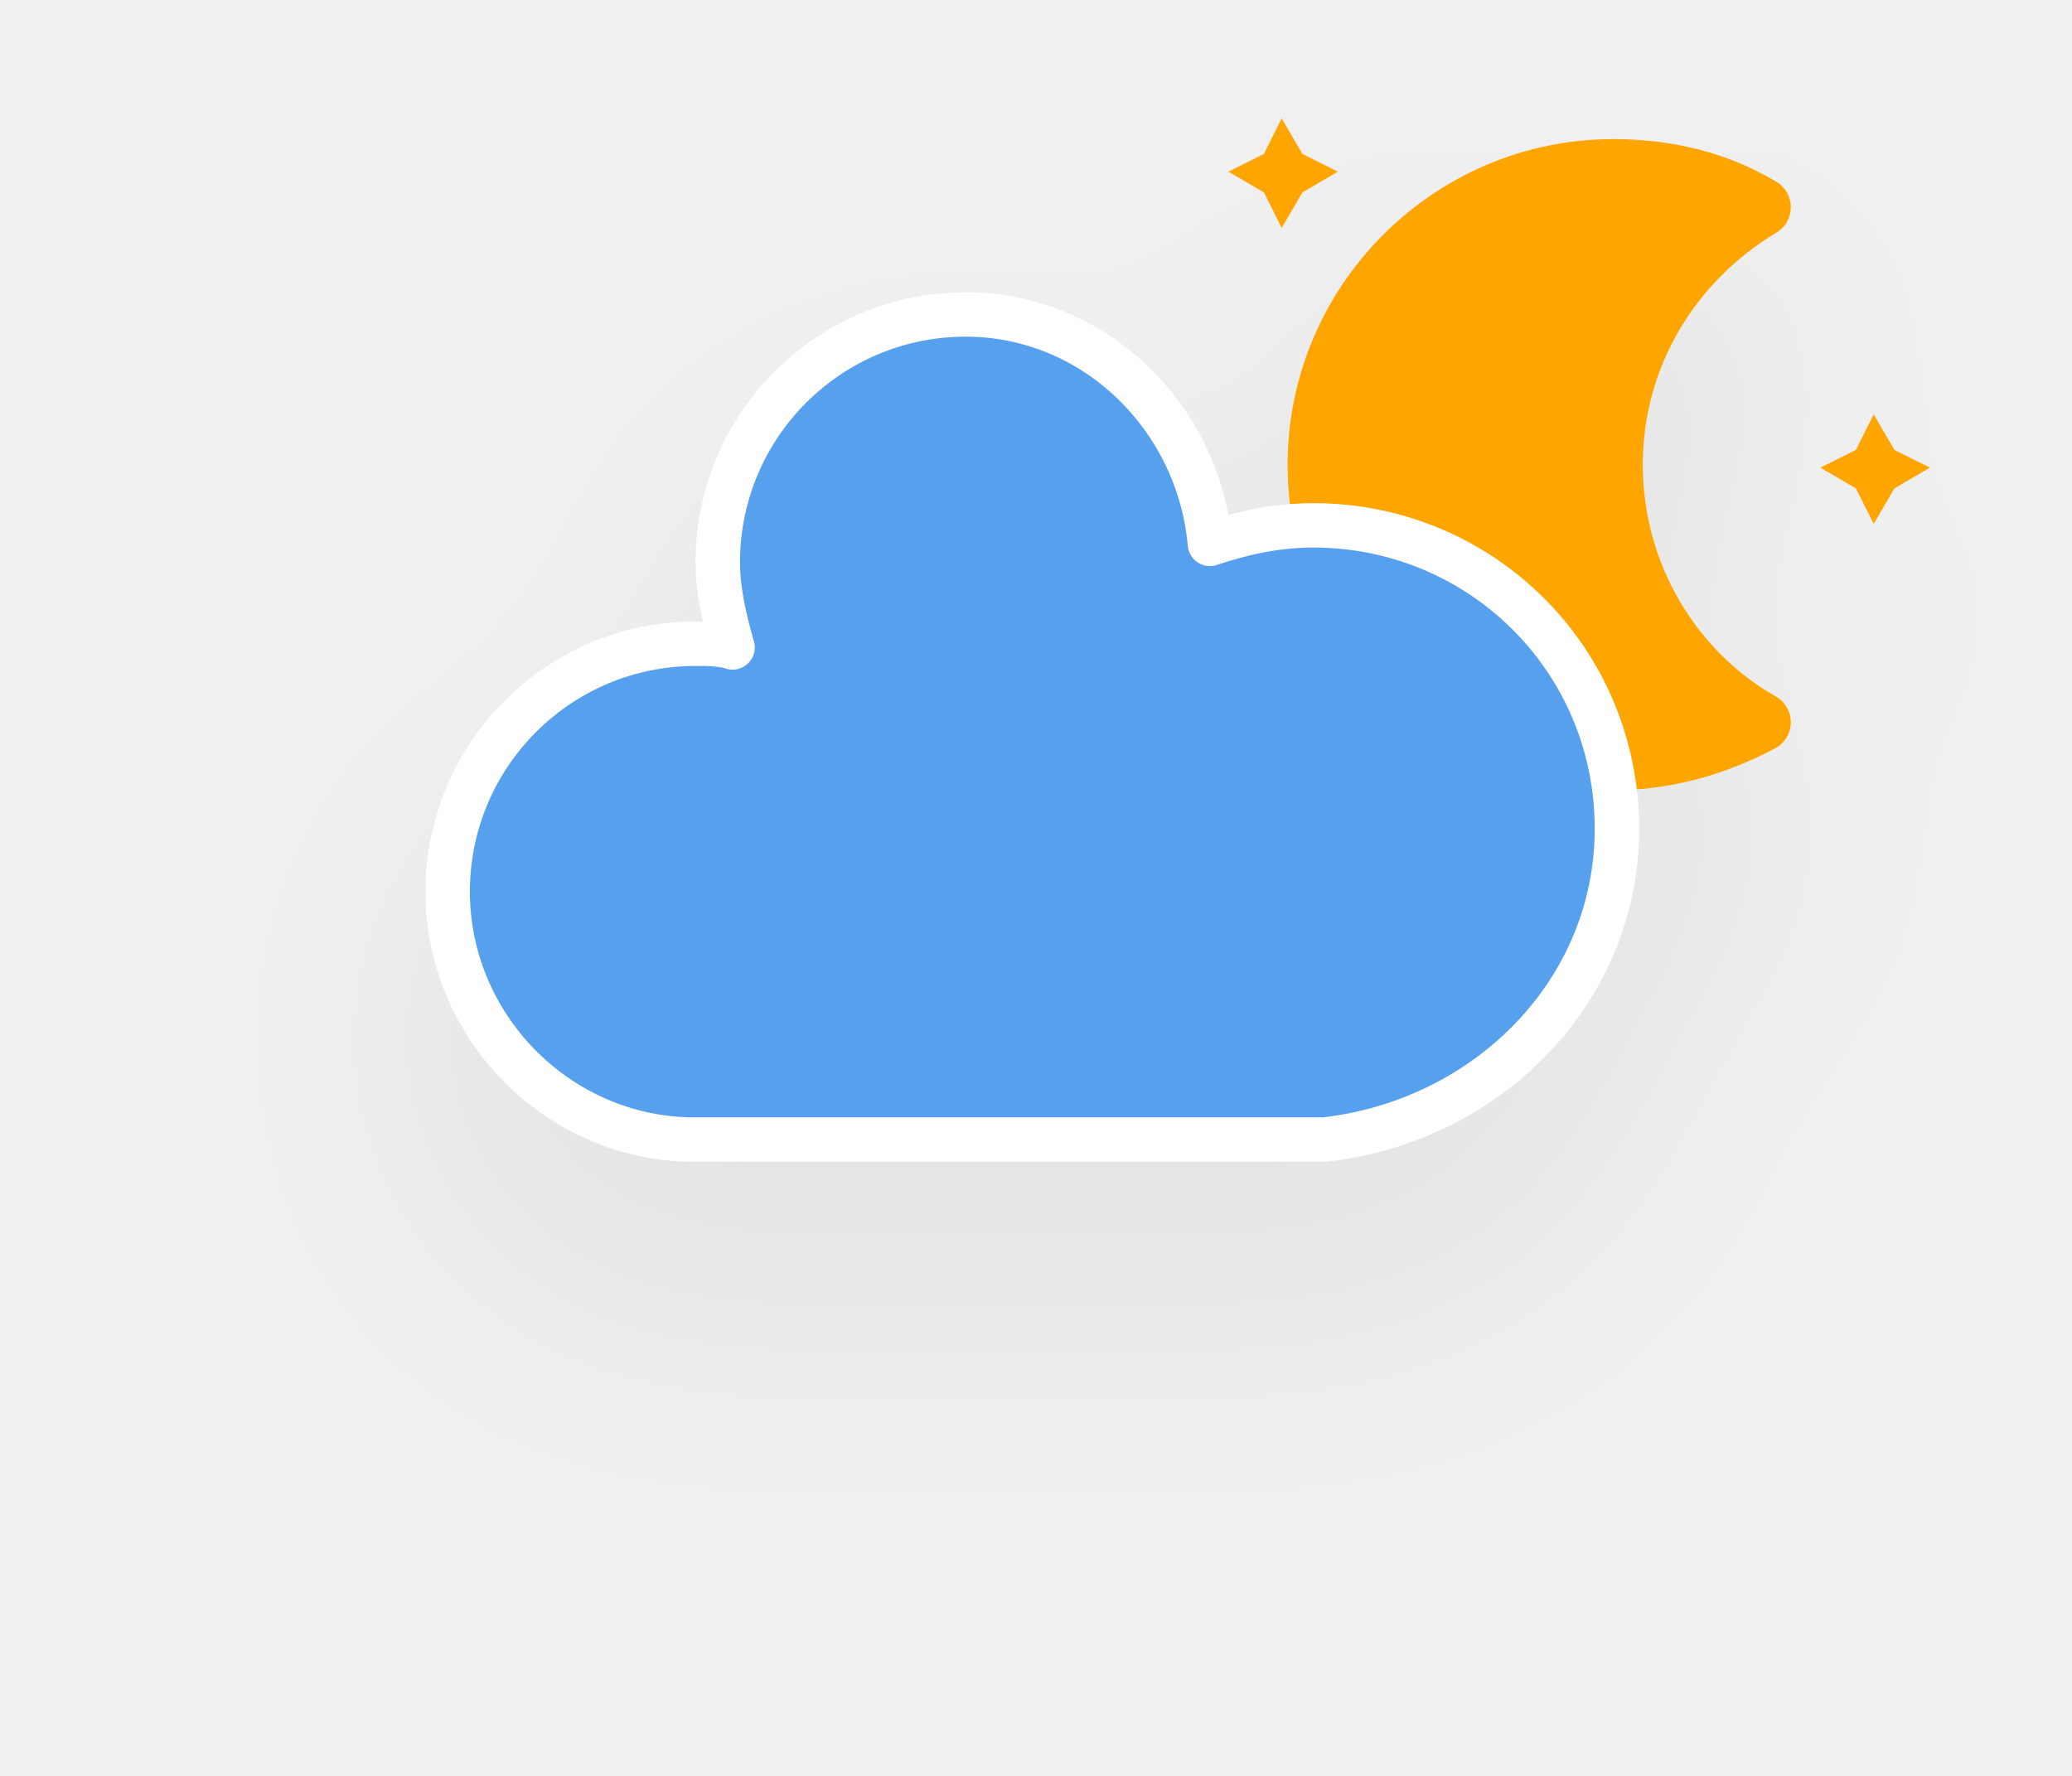
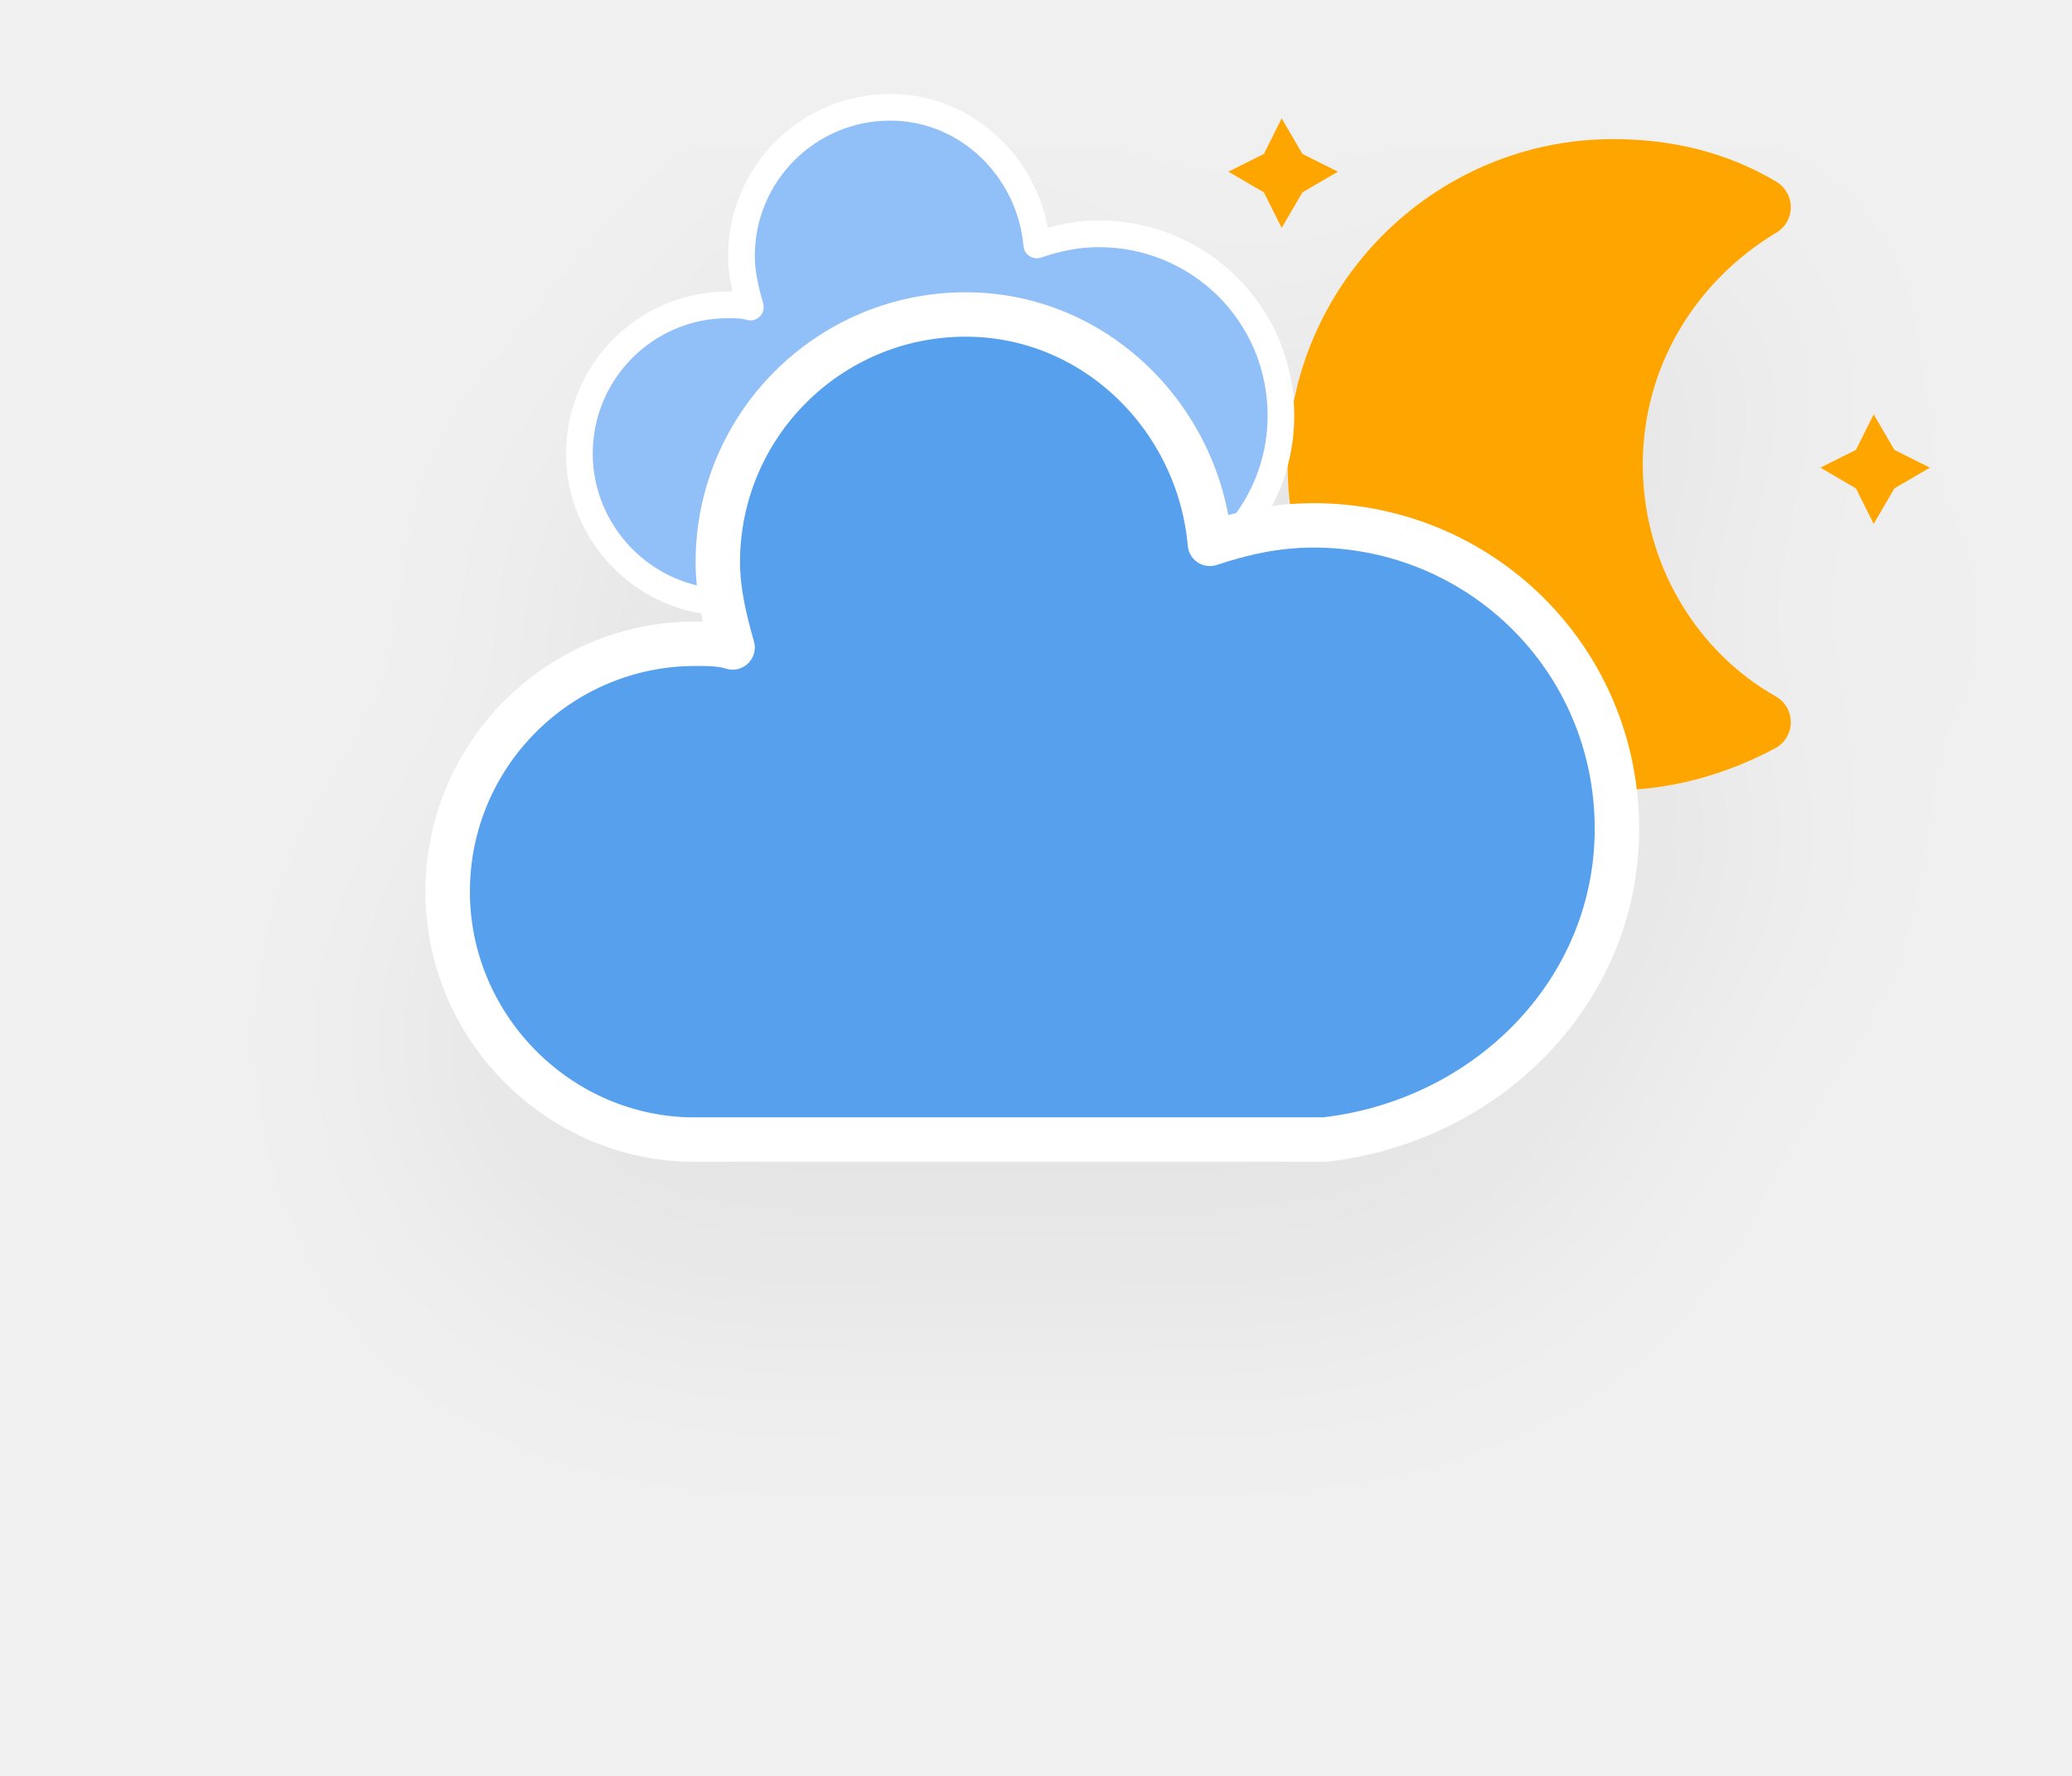
<svg xmlns="http://www.w3.org/2000/svg" width="56" height="48" version="1.1">
  <defs>
    <filter id="blur" x="-.195" y="-.261" width="1.374" height="1.688">
      <feGaussianBlur in="SourceAlpha" stdDeviation="3" />
      <feOffset dx="0" dy="4" result="offsetblur" />
      <feComponentTransfer>
        <feFuncA slope="0.05" type="linear" />
      </feComponentTransfer>
      <feMerge>
        <feMergeNode />
        <feMergeNode in="SourceGraphic" />
      </feMerge>
    </filter>
    <style type="text/css">
      
      /*
** CLOUDS
*/
+ @keyframes am-weather-cloud-1 {
+         0% {
+           -webkit-transform: translate(-5px, 0px);
+           -moz-transform: translate(-5px, 0px);
+           -ms-transform: translate(-5px, 0px);
+           transform: translate(-5px, 0px);
+         }
+ 
+         50% {
+           -webkit-transform: translate(10px, 0px);
+           -moz-transform: translate(10px, 0px);
+           -ms-transform: translate(10px, 0px);
+           transform: translate(10px, 0px);
+         }
+ 
+         100% {
+           -webkit-transform: translate(-5px, 0px);
+           -moz-transform: translate(-5px, 0px);
+           -ms-transform: translate(-5px, 0px);
+           transform: translate(-5px, 0px);
+         }
+       }
+ 
+       .am-weather-cloud-1 {
+         -webkit-animation-name: am-weather-cloud-1;
+         -moz-animation-name: am-weather-cloud-1;
+         animation-name: am-weather-cloud-1;
+         -webkit-animation-duration: 7s;
+         -moz-animation-duration: 7s;
+         animation-duration: 7s;
+         -webkit-animation-timing-function: linear;
+         -moz-animation-timing-function: linear;
+         animation-timing-function: linear;
+         -webkit-animation-iteration-count: infinite;
+         -moz-animation-iteration-count: infinite;
+         animation-iteration-count: infinite;
+       }
      @keyframes am-weather-cloud {
        0% {
          -webkit-transform: translate(0px, 0px);
          -moz-transform: translate(0px, 0px);
          -ms-transform: translate(0px, 0px);
          transform: translate(0px, 0px);
        }

        50% {
          -webkit-transform: translate(2px, 0px);
          -moz-transform: translate(2px, 0px);
          -ms-transform: translate(2px, 0px);
          transform: translate(2px, 0px);
        }

        100% {
          -webkit-transform: translate(0px, 0px);
          -moz-transform: translate(0px, 0px);
          -ms-transform: translate(0px, 0px);
          transform: translate(0px, 0px);
        }
      }

      .am-weather-cloud {
        -webkit-animation-name: am-weather-cloud;
        -moz-animation-name: am-weather-cloud;
        animation-name: am-weather-cloud;
        -webkit-animation-duration: 3s;
        -moz-animation-duration: 3s;
        animation-duration: 3s;
        -webkit-animation-timing-function: linear;
        -moz-animation-timing-function: linear;
        animation-timing-function: linear;
        -webkit-animation-iteration-count: infinite;
        -moz-animation-iteration-count: infinite;
        animation-iteration-count: infinite;
      }

      /*
** MOON
*/
      @keyframes am-weather-moon {
        0% {
          -webkit-transform: rotate(0deg);
          -moz-transform: rotate(0deg);
          -ms-transform: rotate(0deg);
          transform: rotate(0deg);
        }

        50% {
          -webkit-transform: rotate(15deg);
          -moz-transform: rotate(15deg);
          -ms-transform: rotate(15deg);
          transform: rotate(15deg);
        }

        100% {
          -webkit-transform: rotate(0deg);
          -moz-transform: rotate(0deg);
          -ms-transform: rotate(0deg);
          transform: rotate(0deg);
        }
      }

      .am-weather-moon {
        -webkit-animation-name: am-weather-moon;
        -moz-animation-name: am-weather-moon;
        -ms-animation-name: am-weather-moon;
        animation-name: am-weather-moon;
        -webkit-animation-duration: 6s;
        -moz-animation-duration: 6s;
        -ms-animation-duration: 6s;
        animation-duration: 6s;
        -webkit-animation-timing-function: linear;
        -moz-animation-timing-function: linear;
        -ms-animation-timing-function: linear;
        animation-timing-function: linear;
        -webkit-animation-iteration-count: infinite;
        -moz-animation-iteration-count: infinite;
        -ms-animation-iteration-count: infinite;
        animation-iteration-count: infinite;
        -webkit-transform-origin: 12.5px 15.15px 0;
        /* TODO FF CENTER ISSUE */
        -moz-transform-origin: 12.5px 15.15px 0;
        /* TODO FF CENTER ISSUE */
        -ms-transform-origin: 12.5px 15.15px 0;
        /* TODO FF CENTER ISSUE */
        transform-origin: 12.5px 15.15px 0;
        /* TODO FF CENTER ISSUE */
      }

      @keyframes am-weather-moon-star-1 {
        0% {
          opacity: 0;
        }

        100% {
          opacity: 1;
        }
      }

      .am-weather-moon-star-1 {
        -webkit-animation-name: am-weather-moon-star-1;
        -moz-animation-name: am-weather-moon-star-1;
        -ms-animation-name: am-weather-moon-star-1;
        animation-name: am-weather-moon-star-1;
        -webkit-animation-delay: 3s;
        -moz-animation-delay: 3s;
        -ms-animation-delay: 3s;
        animation-delay: 3s;
        -webkit-animation-duration: 5s;
        -moz-animation-duration: 5s;
        -ms-animation-duration: 5s;
        animation-duration: 5s;
        -webkit-animation-timing-function: linear;
        -moz-animation-timing-function: linear;
        -ms-animation-timing-function: linear;
        animation-timing-function: linear;
        -webkit-animation-iteration-count: 1;
        -moz-animation-iteration-count: 1;
        -ms-animation-iteration-count: 1;
        animation-iteration-count: 1;
      }

      @keyframes am-weather-moon-star-2 {
        0% {
          opacity: 0;
        }

        100% {
          opacity: 1;
        }
      }

      .am-weather-moon-star-2 {
        -webkit-animation-name: am-weather-moon-star-2;
        -moz-animation-name: am-weather-moon-star-2;
        -ms-animation-name: am-weather-moon-star-2;
        animation-name: am-weather-moon-star-2;
        -webkit-animation-delay: 5s;
        -moz-animation-delay: 5s;
        -ms-animation-delay: 5s;
        animation-delay: 5s;
        -webkit-animation-duration: 4s;
        -moz-animation-duration: 4s;
        -ms-animation-duration: 4s;
        animation-duration: 4s;
        -webkit-animation-timing-function: linear;
        -moz-animation-timing-function: linear;
        -ms-animation-timing-function: linear;
        animation-timing-function: linear;
        -webkit-animation-iteration-count: 1;
        -moz-animation-iteration-count: 1;
        -ms-animation-iteration-count: 1;
        animation-iteration-count: 1;
      }
      
    </style>
  </defs>
  <g transform="translate(16,-2)" filter="url(#blur)">
    <g transform="matrix(.8 0 0 .8 16 4)">
      <g class="am-weather-moon-star-1" style="-moz-animation-delay:3s;-moz-animation-duration:5s;-moz-animation-iteration-count:1;-moz-animation-name:am-weather-moon-star-1;-moz-animation-timing-function:linear;-ms-animation-delay:3s;-ms-animation-duration:5s;-ms-animation-iteration-count:1;-ms-animation-name:am-weather-moon-star-1;-ms-animation-timing-function:linear;-webkit-animation-delay:3s;-webkit-animation-duration:5s;-webkit-animation-iteration-count:1;-webkit-animation-name:am-weather-moon-star-1;-webkit-animation-timing-function:linear">
        <polygon points="3.3 1.5 4 2.7 5.2 3.3 4 4 3.3 5.2 2.7 4 1.5 3.3 2.7 2.7" fill="#ffa500" stroke-miterlimit="10" />
      </g>
      <g class="am-weather-moon-star-2" style="-moz-animation-delay:5s;-moz-animation-duration:4s;-moz-animation-iteration-count:1;-moz-animation-name:am-weather-moon-star-2;-moz-animation-timing-function:linear;-ms-animation-delay:5s;-ms-animation-duration:4s;-ms-animation-iteration-count:1;-ms-animation-name:am-weather-moon-star-2;-ms-animation-timing-function:linear;-webkit-animation-delay:5s;-webkit-animation-duration:4s;-webkit-animation-iteration-count:1;-webkit-animation-name:am-weather-moon-star-2;-webkit-animation-timing-function:linear">
        <polygon transform="translate(20,10)" points="3.3 1.5 4 2.7 5.2 3.3 4 4 3.3 5.2 2.7 4 1.5 3.3 2.7 2.7" fill="#ffa500" stroke-miterlimit="10" />
      </g>
      <g class="am-weather-moon" style="-moz-animation-duration:6s;-moz-animation-iteration-count:infinite;-moz-animation-name:am-weather-moon;-moz-animation-timing-function:linear;-moz-transform-origin:12.5px 15.15px 0;-ms-animation-duration:6s;-ms-animation-iteration-count:infinite;-ms-animation-name:am-weather-moon;-ms-animation-timing-function:linear;-ms-transform-origin:12.5px 15.15px 0;-webkit-animation-duration:6s;-webkit-animation-iteration-count:infinite;-webkit-animation-name:am-weather-moon;-webkit-animation-timing-function:linear;-webkit-transform-origin:12.5px 15.15px 0">
        <path d="m14.5 13.2c0-3.7 2-6.9 5-8.7-1.5-0.9-3.2-1.3-5-1.3-5.5 0-10 4.5-10 10s4.5 10 10 10c1.8 0 3.5-0.5 5-1.3-3-1.7-5-5-5-8.7z" fill="#ffa500" stroke="#ffa500" stroke-linejoin="round" stroke-width="2" />
      </g>
    </g>
+     <g class="am-weather-cloud-1" style="-moz-animation-duration:7s;-moz-animation-iteration-count:infinite;-moz-animation-name:am-weather-cloud-1;-moz-animation-timing-function:linear;-webkit-animation-duration:7s;-webkit-animation-iteration-count:infinite;-webkit-animation-name:am-weather-cloud-1;-webkit-animation-timing-function:linear">
+       <path transform="matrix(.6 0 0 .6 -10 -8)" d="m47.7 35.4c0-4.6-3.7-8.2-8.2-8.2-1 0-1.9 0.2-2.8 0.5-0.3-3.4-3.1-6.2-6.6-6.2-3.7 0-6.7 3-6.7 6.7 0 0.8 0.2 1.6 0.4 2.3-0.3-0.1-0.7-0.1-1-0.1-3.7 0-6.7 3-6.7 6.7 0 3.6 2.9 6.6 6.5 6.7h17.2c4.4-0.5 7.9-4 7.9-8.4z" fill="#91c0f8" stroke="#fff" stroke-linejoin="round" stroke-width="1.2" />
+     </g>
    <g class="am-weather-cloud" style="-moz-animation-duration:3s;-moz-animation-iteration-count:infinite;-moz-animation-name:am-weather-cloud;-moz-animation-timing-function:linear;-webkit-animation-duration:3s;-webkit-animation-iteration-count:infinite;-webkit-animation-name:am-weather-cloud;-webkit-animation-timing-function:linear">
      <path transform="translate(-20,-11)" d="m47.7 35.4c0-4.6-3.7-8.2-8.2-8.2-1 0-1.9 0.2-2.8 0.5-0.3-3.4-3.1-6.2-6.6-6.2-3.7 0-6.7 3-6.7 6.7 0 0.8 0.2 1.6 0.4 2.3-0.3-0.1-0.7-0.1-1-0.1-3.7 0-6.7 3-6.7 6.7 0 3.6 2.9 6.6 6.5 6.7h17.2c4.4-0.5 7.9-4 7.9-8.4z" fill="#57a0ee" stroke="#fff" stroke-linejoin="round" stroke-width="1.2" />
    </g>
  </g>
</svg>
